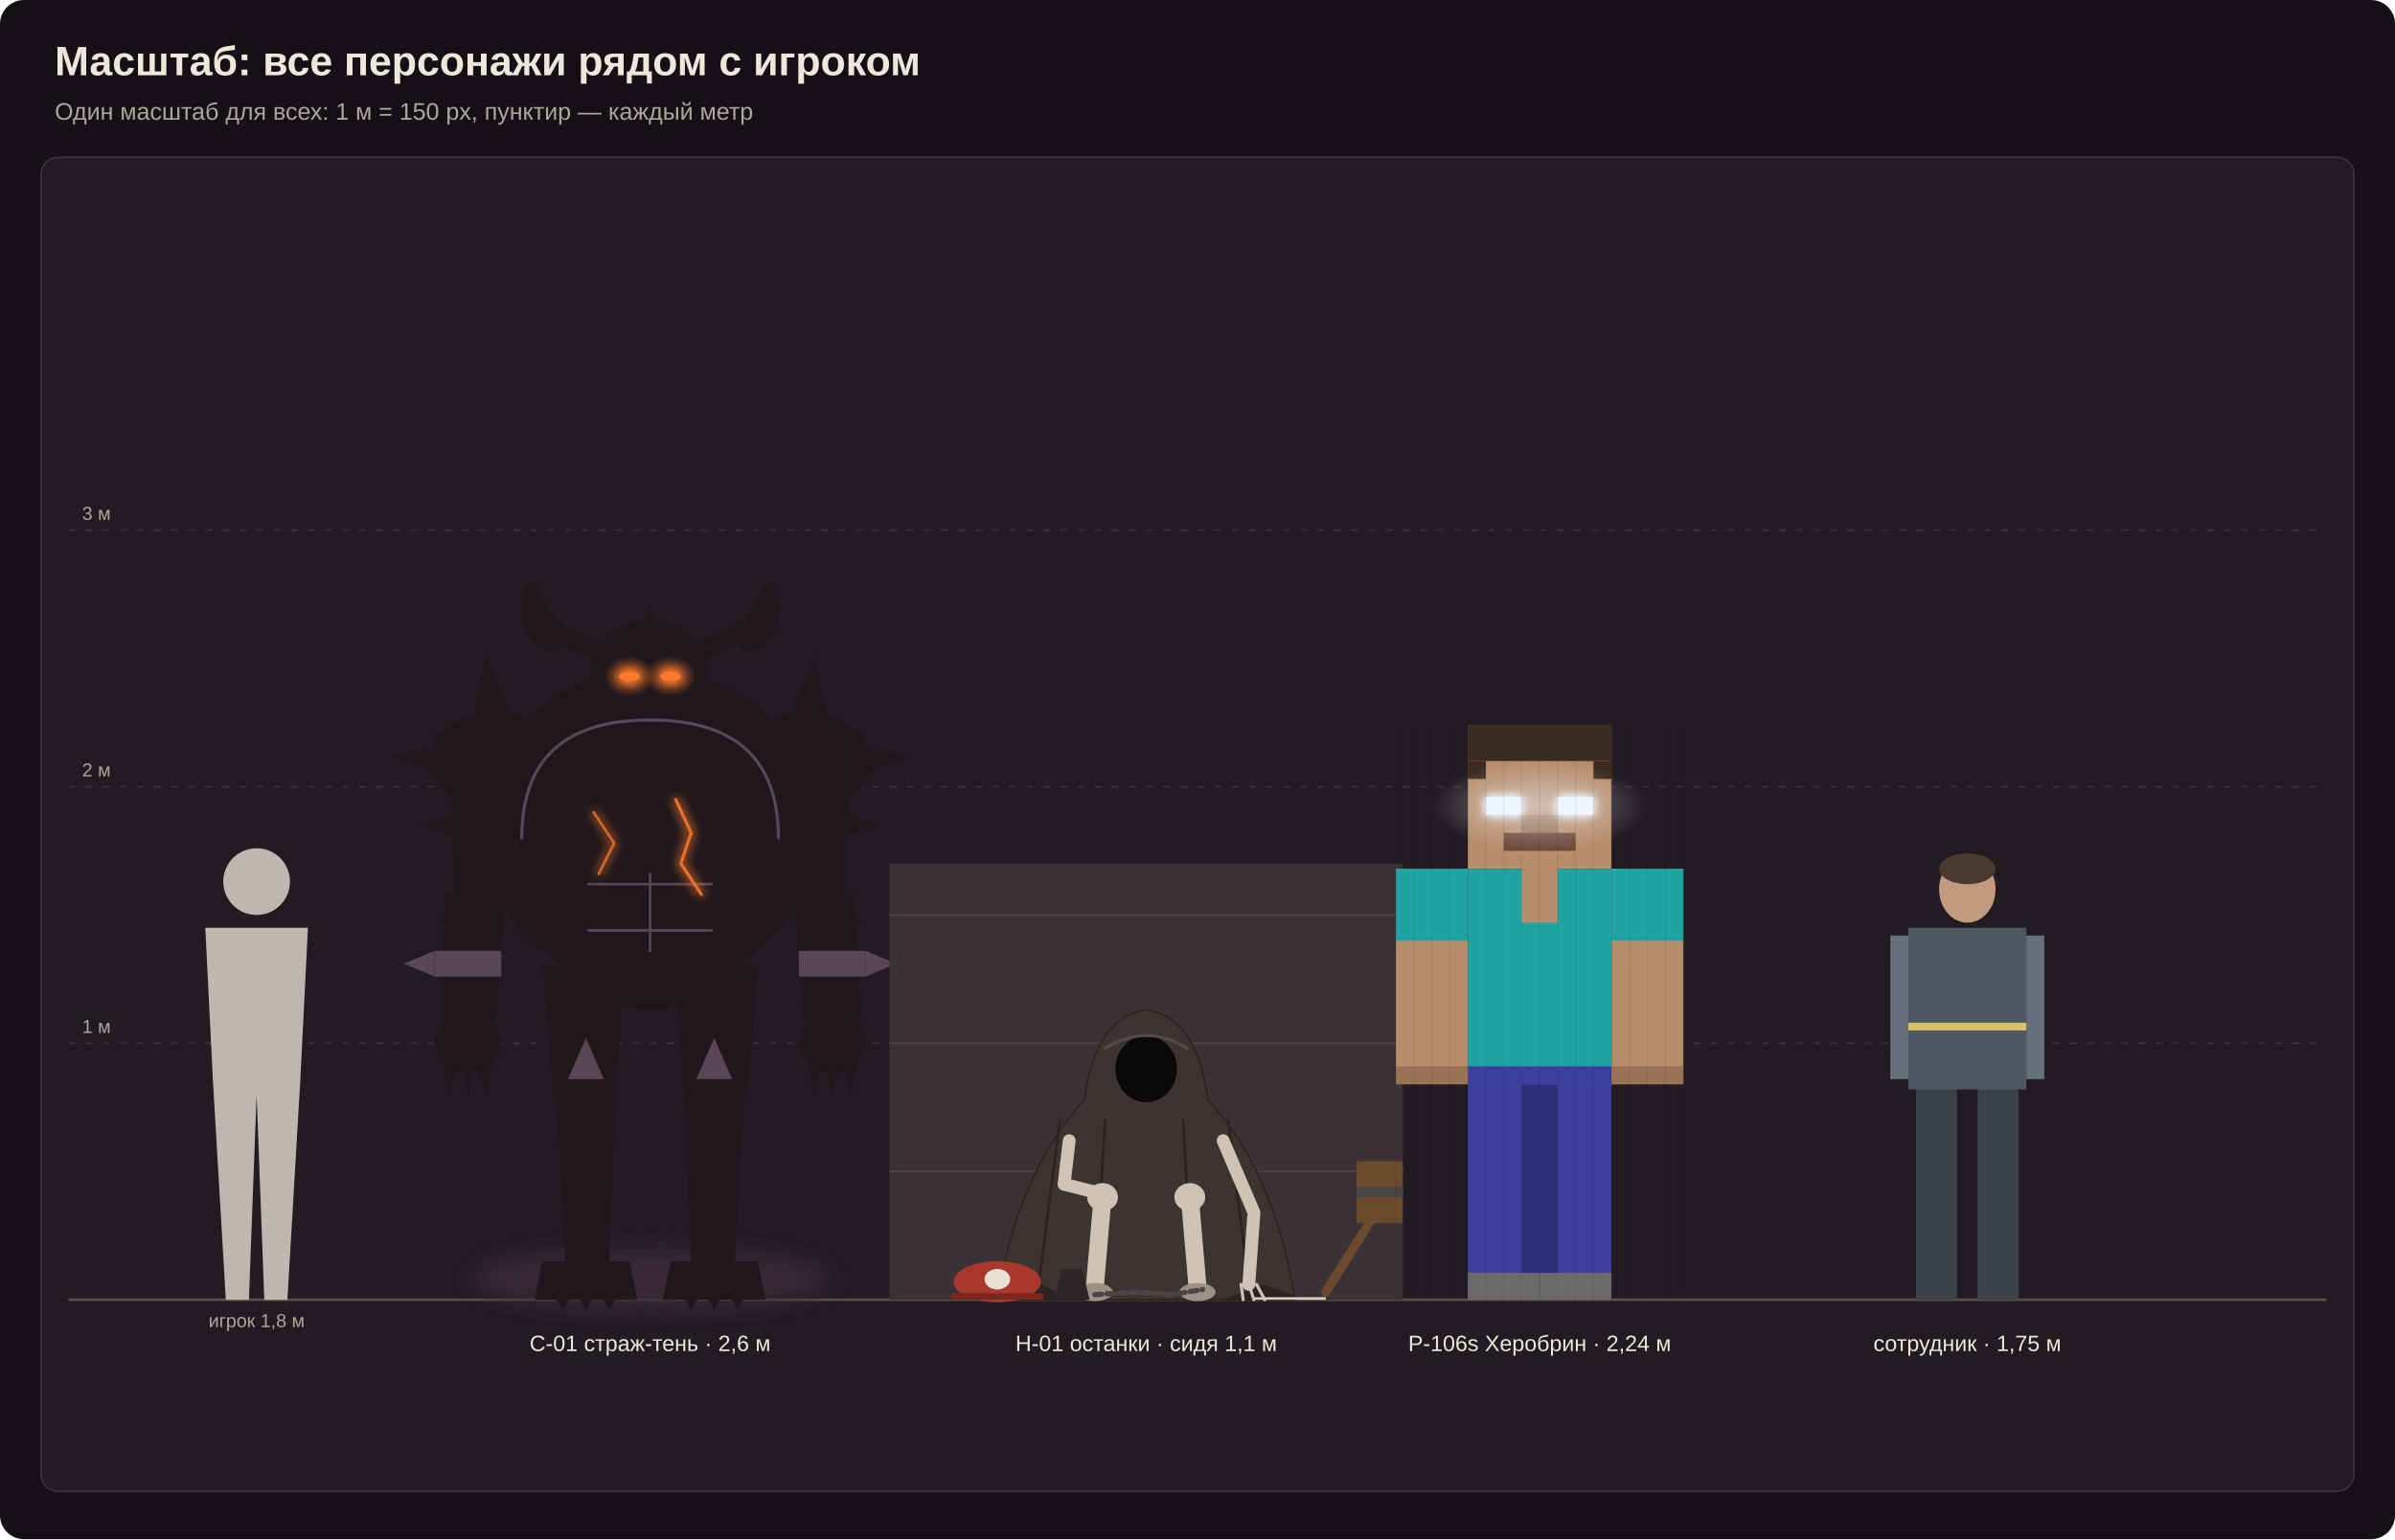
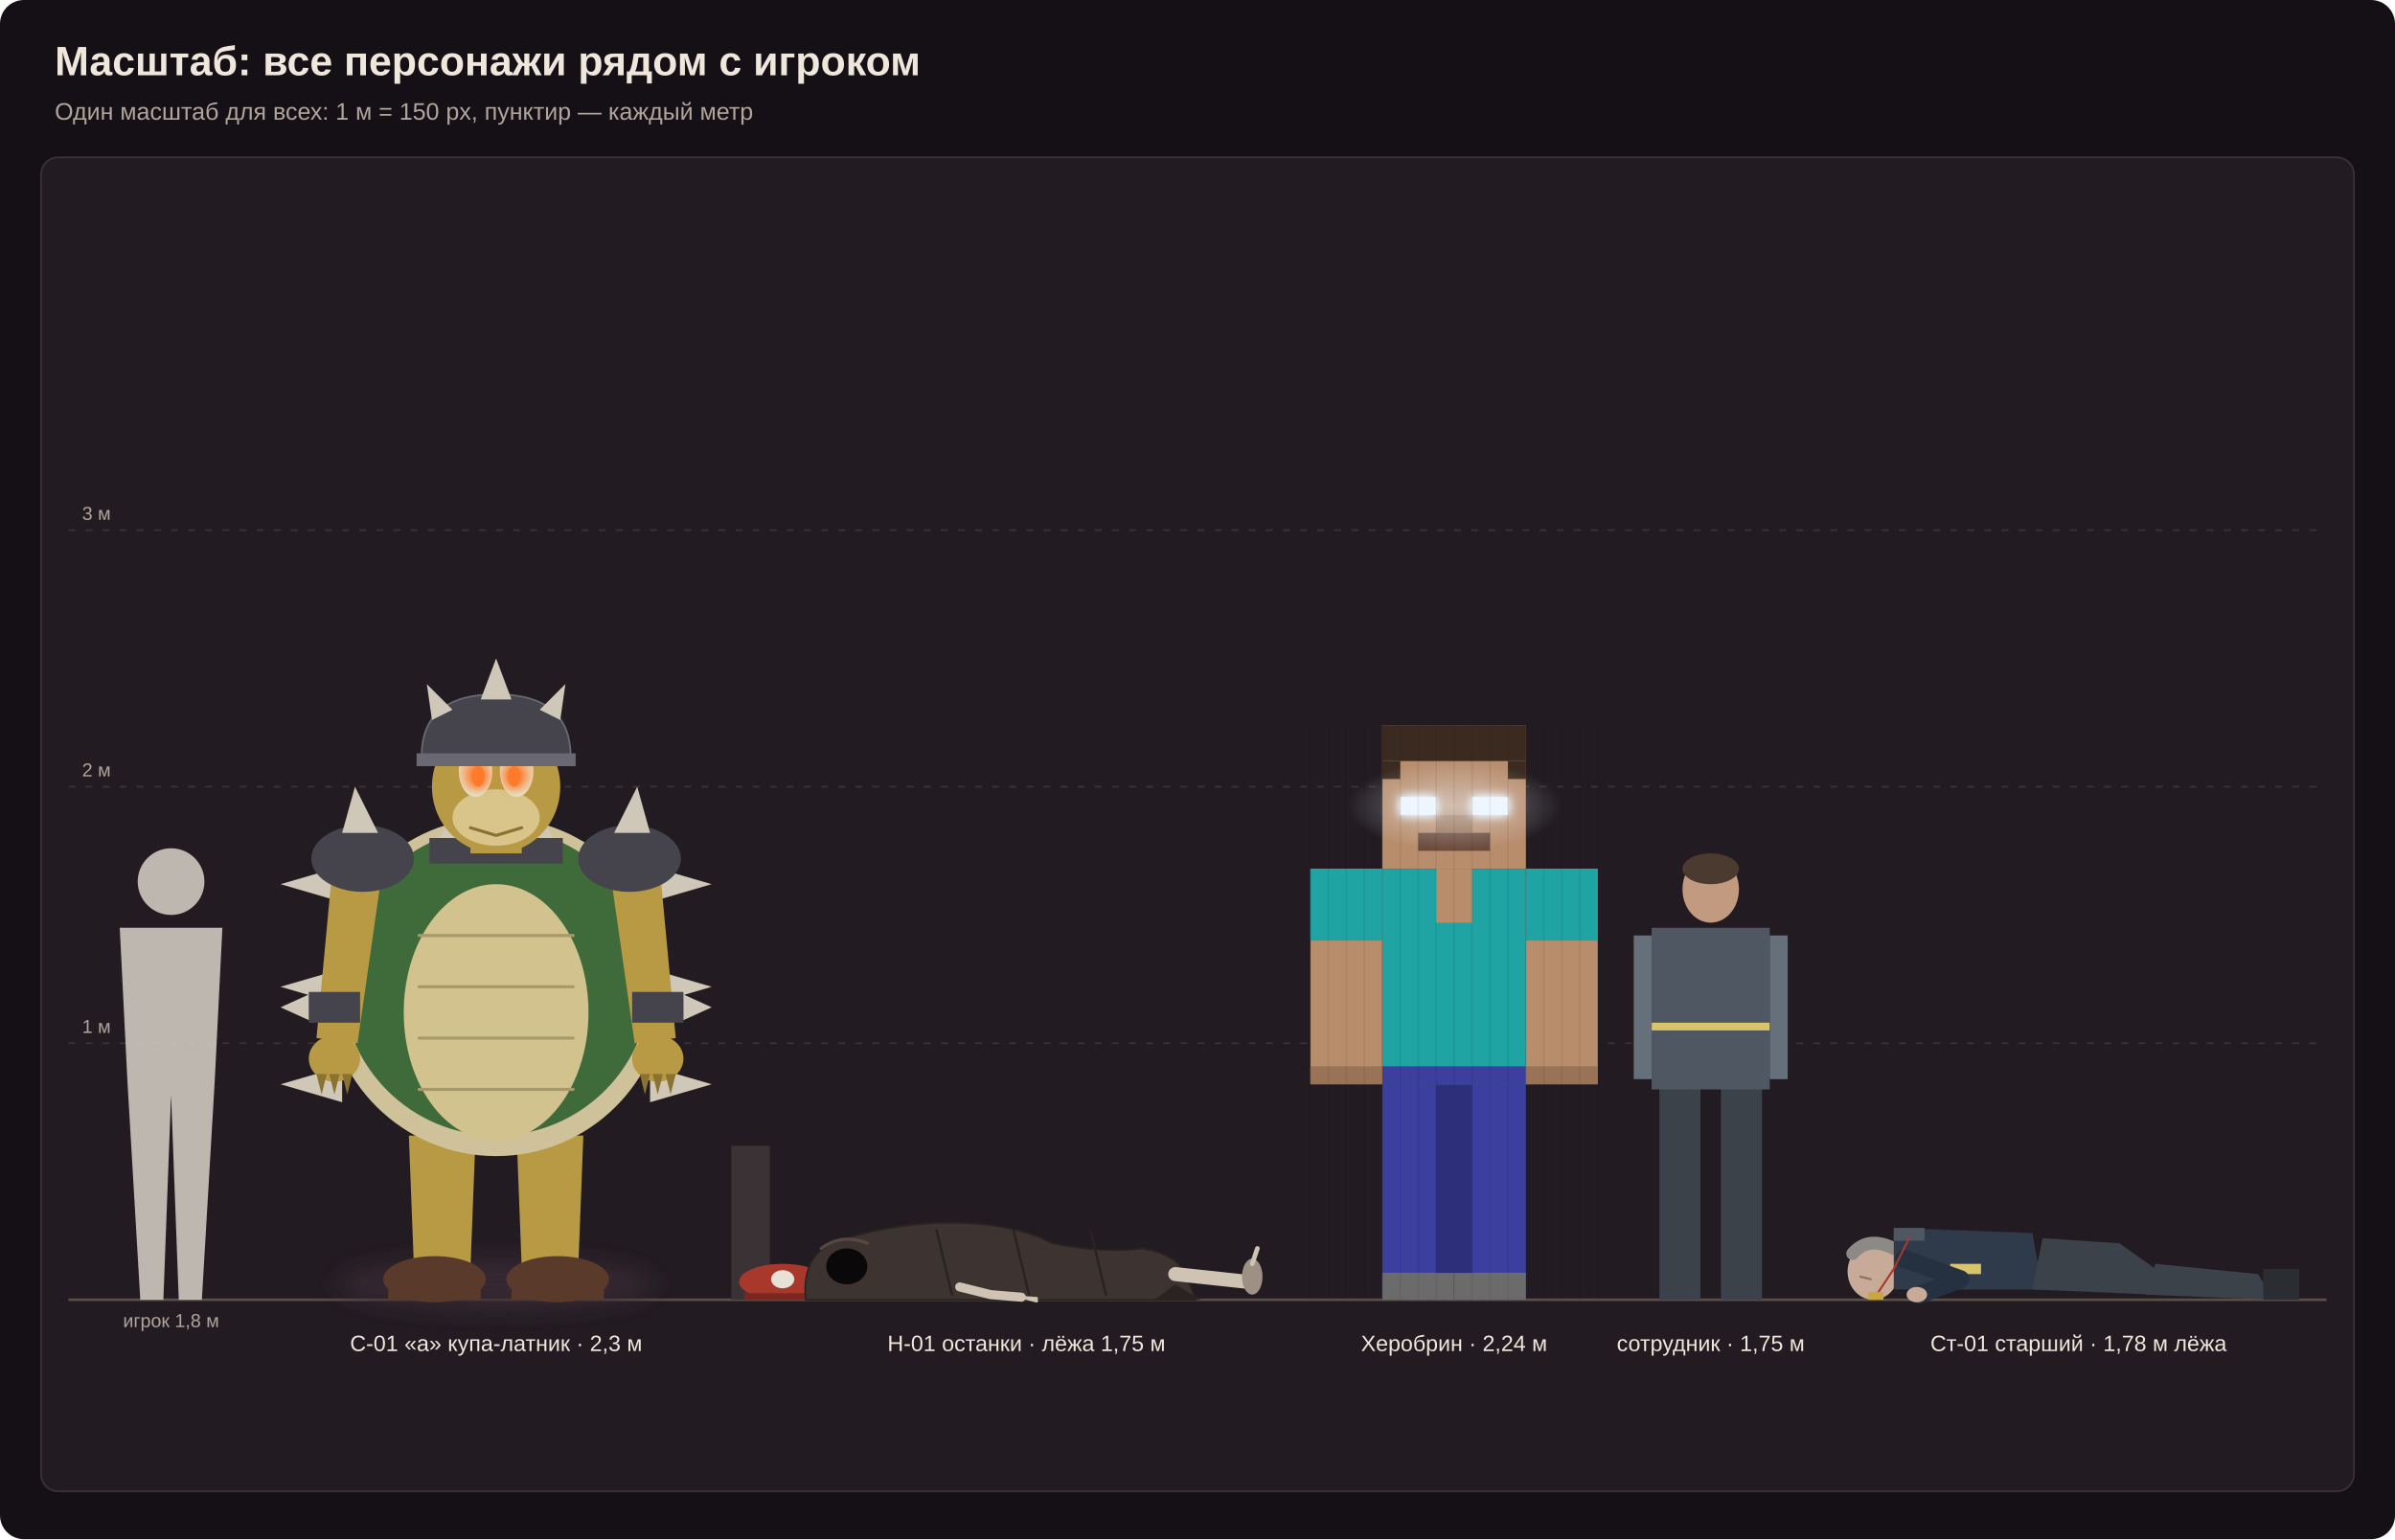
<svg xmlns="http://www.w3.org/2000/svg" viewBox="0 0 1400 900" width="1400" height="900" font-family="'PT Sans', Arial, sans-serif">
  <defs>
    <filter id="glow" x="-80%" y="-80%" width="260%" height="260%">
      <feGaussianBlur stdDeviation="3" result="b" />
      <feMerge>
        <feMergeNode in="b" />
        <feMergeNode in="b" />
        <feMergeNode in="SourceGraphic" />
      </feMerge>
    </filter>
    <filter id="soft" x="-50%" y="-50%" width="200%" height="200%">
      <feGaussianBlur stdDeviation="7" />
    </filter>
    <radialGradient id="eyeg">
      <stop offset="0" stop-color="#ff7a2a" stop-opacity="0.8" />
      <stop offset="1" stop-color="#ff7a2a" stop-opacity="0" />
    </radialGradient>
    <radialGradient id="whiteg">
      <stop offset="0" stop-color="#eef6ff" stop-opacity="0.8" />
      <stop offset="1" stop-color="#eef6ff" stop-opacity="0" />
    </radialGradient>
    <linearGradient id="fluid" x1="0" y1="0" x2="0" y2="1">
      <stop offset="0" stop-color="#24506e" />
      <stop offset="1" stop-color="#173248" />
    </linearGradient>
    <linearGradient id="frost" x1="0" y1="0" x2="0" y2="1">
      <stop offset="0" stop-color="#bcd3df" stop-opacity="0.55" />
      <stop offset="1" stop-color="#bcd3df" stop-opacity="0.25" />
    </linearGradient>
  </defs>
  <rect width="1400" height="900" rx="14" fill="#141016" />
  <text x="32" y="44" font-size="24" font-weight="700" fill="#efe7dc">Масштаб: все персонажи рядом с игроком</text>
  <text x="32" y="70" font-size="14" fill="#b0a59c">Один масштаб для всех: 1 м = 150 px, пунктир — каждый метр</text>
  <rect x="24" y="92" width="1352" height="780" rx="10" fill="#221c22" stroke="#3a3238" />
  <line x1="40" y1="760" x2="1360" y2="760" stroke="#5a4e48" stroke-width="1.5" />
  <line x1="40" y1="610" x2="1360" y2="610" stroke="#3a3238" stroke-dasharray="4 6" />
  <text x="48.0" y="604.0" font-size="11" fill="#b0a59c" text-anchor="start" font-weight="400">1 м</text>
  <line x1="40" y1="460" x2="1360" y2="460" stroke="#3a3238" stroke-dasharray="4 6" />
  <text x="48.0" y="454.0" font-size="11" fill="#b0a59c" text-anchor="start" font-weight="400">2 м</text>
  <line x1="40" y1="310" x2="1360" y2="310" stroke="#3a3238" stroke-dasharray="4 6" />
  <text x="48.0" y="304.0" font-size="11" fill="#b0a59c" text-anchor="start" font-weight="400">3 м</text>
-   <path d="M120.0,542.5 L180.0,542.5 L175.5,632.5 L168.0,760.0 L154.5,760.0 L150.0,640.0 L145.5,760.0 L132.0,760.0 L124.5,632.5 Z" fill="#d9d2c8" opacity="0.85" />
-   <circle cx="150.0" cy="515.5" r="19.5" fill="#d9d2c8" opacity="0.85" />
-   <text x="150.0" y="776.0" font-size="11" fill="#b0a59c" text-anchor="middle" font-weight="400">игрок 1,8 м</text>
-   <ellipse cx="380.0" cy="748.0" rx="105.0" ry="18.0" fill="#3a2a35" filter="url(#soft)" opacity="0.9" />
-   <polygon points="365.0,565.0 317.0,565.0 323.0,640.0 360.5,640.0" fill="#1f171c" />
-   <polygon points="360.5,634.0 324.5,634.0 330.5,739.0 356.0,739.0" fill="#1f171c" />
-   <polygon points="368.0,737.5 317.0,737.5 312.5,760.0 372.5,760.0" fill="#1f171c" />
-   <polygon points="323.8,757.0 334.2,757.0 329.0,766.0" fill="#1f171c" />
-   <polygon points="337.2,757.0 347.8,757.0 342.5,766.0" fill="#1f171c" />
-   <polygon points="350.8,757.0 361.2,757.0 356.0,766.0" fill="#1f171c" />
-   <polygon points="353.0,631.0 332.0,631.0 342.5,607.0" fill="#5b4656" />
-   <polygon points="395.0,565.0 443.0,565.0 437.0,640.0 399.5,640.0" fill="#1f171c" />
-   <polygon points="399.5,634.0 435.5,634.0 429.5,739.0 404.0,739.0" fill="#1f171c" />
-   <polygon points="392.0,737.5 443.0,737.5 447.5,760.0 387.5,760.0" fill="#1f171c" />
-   <polygon points="398.8,757.0 409.2,757.0 404.0,766.0" fill="#1f171c" />
-   <polygon points="412.2,757.0 422.8,757.0 417.5,766.0" fill="#1f171c" />
-   <polygon points="425.8,757.0 436.2,757.0 431.0,766.0" fill="#1f171c" />
-   <polygon points="407.0,631.0 428.0,631.0 417.5,607.0" fill="#5b4656" />
-   <ellipse cx="380.0" cy="484.0" rx="99.0" ry="93.0" fill="#1f171c" />
-   <polygon points="290.0,418.0 290.0,442.0 251.0,430.0" fill="#1f171c" />
-   <polygon points="290.0,470.5 290.0,494.5 242.0,482.5" fill="#1f171c" />
-   <polygon points="290.0,526.0 290.0,550.0 254.0,538.0" fill="#1f171c" />
-   <polygon points="470.0,418.0 470.0,442.0 509.0,430.0" fill="#1f171c" />
-   <polygon points="470.0,470.5 470.0,494.5 518.0,482.5" fill="#1f171c" />
-   <polygon points="470.0,526.0 470.0,550.0 506.0,538.0" fill="#1f171c" />
-   <ellipse cx="380.0" cy="553.0" rx="55.5" ry="37.5" fill="#1f171c" />
-   <ellipse cx="380.0" cy="490.0" rx="75.0" ry="69.0" fill="#1f171c" />
-   <polygon points="305.0,451.0 263.0,451.0 266.0,526.0 296.0,526.0" fill="#1f171c" />
-   <polygon points="296.0,523.0 260.0,523.0 257.0,598.0 290.0,598.0" fill="#1f171c" />
-   <rect x="254.0" y="556.0" width="39.0" height="15.0" fill="#5b4656" />
-   <polygon points="254.0,556.0 254.0,571.0 236.0,563.5" fill="#5b4656" />
-   <ellipse cx="273.5" cy="610.0" rx="19.5" ry="16.5" fill="#1f171c" />
-   <polygon points="258.5,619.0 267.5,619.0 263.0,643.0" fill="#1f171c" />
-   <polygon points="269.0,619.0 278.0,619.0 273.5,643.0" fill="#1f171c" />
-   <polygon points="279.5,619.0 288.5,619.0 284.0,643.0" fill="#1f171c" />
-   <ellipse cx="290.0" cy="445.0" rx="39.0" ry="28.5" fill="#1f171c" />
-   <polygon points="302.0,427.0 275.0,427.0 284.0,382.0" fill="#1f171c" />
-   <polygon points="260.0,436.0 260.0,454.0 227.0,442.0" fill="#1f171c" />
-   <polygon points="455.0,451.0 497.0,451.0 494.0,526.0 464.0,526.0" fill="#1f171c" />
-   <polygon points="464.0,523.0 500.0,523.0 503.0,598.0 470.0,598.0" fill="#1f171c" />
-   <rect x="467.0" y="556.0" width="39.0" height="15.0" fill="#5b4656" />
-   <polygon points="506.0,556.0 506.0,571.0 524.0,563.5" fill="#5b4656" />
-   <ellipse cx="486.5" cy="610.0" rx="19.5" ry="16.5" fill="#1f171c" />
-   <polygon points="471.5,619.0 480.5,619.0 476.0,643.0" fill="#1f171c" />
-   <polygon points="482.0,619.0 491.0,619.0 486.5,643.0" fill="#1f171c" />
-   <polygon points="492.5,619.0 501.5,619.0 497.0,643.0" fill="#1f171c" />
-   <ellipse cx="470.0" cy="445.0" rx="39.0" ry="28.5" fill="#1f171c" />
-   <polygon points="458.0,427.0 485.0,427.0 476.0,382.0" fill="#1f171c" />
-   <polygon points="500.0,436.0 500.0,454.0 533.0,442.0" fill="#1f171c" />
-   <rect x="359.0" y="406.0" width="42.0" height="21.0" fill="#1f171c" />
-   <ellipse cx="380.0" cy="392.5" rx="34.5" ry="30.0" fill="#1f171c" />
-   <rect x="356.0" y="400.0" width="48.0" height="18.0" fill="#1f171c" />
-   <path d="M 357.5,382.0 Q 317.0,373.0 311.0,346.0 Q 305.0,370.0 323.0,376.0" fill="none" stroke="#1f171c" stroke-width="10.5" stroke-linecap="round" stroke-linejoin="round" />
-   <path d="M 402.5,382.0 Q 443.0,373.0 449.0,346.0 Q 455.0,370.0 437.0,376.0" fill="none" stroke="#1f171c" stroke-width="10.5" stroke-linecap="round" stroke-linejoin="round" />
-   <polygon points="372.5,370.0 387.5,370.0 380.0,355.0" fill="#1f171c" />
-   <path d="M 305.0,490.0 Q 305.0,421.0 380.0,421.0 Q 455.0,421.0 455.0,490.0" fill="none" stroke="#5b4656" stroke-width="1.8" stroke-linecap="round" stroke-linejoin="round" />
-   <polyline points="344.0,517.0 416.0,517.0" fill="none" stroke="#5b4656" stroke-width="1.5" stroke-linecap="round" stroke-linejoin="round" />
-   <polyline points="344.0,544.0 416.0,544.0" fill="none" stroke="#5b4656" stroke-width="1.5" stroke-linecap="round" stroke-linejoin="round" />
-   <polyline points="380.0,556.0 380.0,511.0" fill="none" stroke="#5b4656" stroke-width="1.5" stroke-linecap="round" stroke-linejoin="round" />
-   <ellipse cx="368.0" cy="395.5" rx="15.0" ry="12.0" fill="url(#eyeg)" />
-   <ellipse cx="368.0" cy="395.5" rx="6.0" ry="2.7" fill="#ff7a2a" filter="url(#glow)" />
-   <ellipse cx="392.0" cy="395.5" rx="15.0" ry="12.0" fill="url(#eyeg)" />
-   <ellipse cx="392.0" cy="395.5" rx="6.0" ry="2.7" fill="#ff7a2a" filter="url(#glow)" />
-   <polyline points="395.0,467.5 404.0,487.0 398.0,505.0 410.0,523.0" fill="none" stroke="#ff7a2a" stroke-width="1.8" stroke-linecap="round" stroke-linejoin="round" filter="url(#glow)" opacity="0.9" />
-   <polyline points="347.0,475.0 359.0,493.0 350.0,511.0" fill="none" stroke="#ff7a2a" stroke-width="1.5" stroke-linecap="round" stroke-linejoin="round" filter="url(#glow)" opacity="0.8" />
-   <text x="380.0" y="790.0" font-size="13" fill="#efe7dc" text-anchor="middle" font-weight="400">С-01 страж-тень · 2,6 м</text>
-   <rect x="520.0" y="505.0" width="300.0" height="255.0" fill="#3b3236" />
-   <polyline points="520.0,685.0 820.0,685.0" fill="none" stroke="#4d4247" stroke-width="1.0" stroke-linecap="round" stroke-linejoin="round" />
-   <polyline points="520.0,610.0 820.0,610.0" fill="none" stroke="#4d4247" stroke-width="1.0" stroke-linecap="round" stroke-linejoin="round" />
-   <polyline points="520.0,535.0 820.0,535.0" fill="none" stroke="#4d4247" stroke-width="1.0" stroke-linecap="round" stroke-linejoin="round" />
-   <path d="M 583.0,760.0 Q 595.0,685.0 634.0,643.0 Q 640.0,595.0 670.0,590.5 Q 700.0,595.0 706.0,643.0 Q 745.0,685.0 757.0,760.0 Z" fill="#3d3431" stroke="#2a2321" stroke-width="1.0" stroke-linecap="round" stroke-linejoin="round" />
-   <ellipse cx="670.0" cy="625.0" rx="18.0" ry="19.5" fill="#0b0809" />
-   <path d="M 646.0,613.0 Q 670.0,598.0 694.0,613.0" fill="none" stroke="#564943" stroke-width="1.8" stroke-linecap="round" stroke-linejoin="round" />
-   <polyline points="619.6,655.0 607.0,752.5" fill="none" stroke="#2a2321" stroke-width="1.5" stroke-linecap="round" stroke-linejoin="round" />
-   <polyline points="646.0,655.0 640.0,752.5" fill="none" stroke="#2a2321" stroke-width="1.5" stroke-linecap="round" stroke-linejoin="round" />
-   <polyline points="691.6,655.0 697.0,752.5" fill="none" stroke="#2a2321" stroke-width="1.5" stroke-linecap="round" stroke-linejoin="round" />
-   <polyline points="718.0,655.0 730.0,752.5" fill="none" stroke="#2a2321" stroke-width="1.5" stroke-linecap="round" stroke-linejoin="round" />
-   <polygon points="580.0,760.0 604.0,748.0 625.0,760.0" fill="#2a2321" />
-   <polygon points="715.0,760.0 739.0,751.0 763.0,760.0" fill="#2a2321" />
-   <polyline points="644.5,700.0 640.0,752.5" fill="none" stroke="#cfc4b4" stroke-width="10.5" stroke-linecap="round" stroke-linejoin="round" />
-   <ellipse cx="644.5" cy="700.0" rx="9.0" ry="8.2" fill="#cfc4b4" />
-   <ellipse cx="640.0" cy="755.5" rx="10.5" ry="5.3" fill="#9c9184" />
-   <polyline points="695.5,700.0 700.0,752.5" fill="none" stroke="#cfc4b4" stroke-width="10.5" stroke-linecap="round" stroke-linejoin="round" />
-   <ellipse cx="695.5" cy="700.0" rx="9.0" ry="8.2" fill="#cfc4b4" />
-   <ellipse cx="700.0" cy="755.5" rx="10.5" ry="5.3" fill="#9c9184" />
-   <polyline points="625.0,667.0 622.0,692.5 640.0,697.0" fill="none" stroke="#cfc4b4" stroke-width="7.5" stroke-linecap="round" stroke-linejoin="round" />
-   <polyline points="715.0,667.0 733.0,709.0 730.0,751.0" fill="none" stroke="#cfc4b4" stroke-width="7.5" stroke-linecap="round" stroke-linejoin="round" />
-   <polyline points="725.5,751.0 726.7,760.0" fill="none" stroke="#cfc4b4" stroke-width="1.8" stroke-linecap="round" stroke-linejoin="round" />
-   <polyline points="730.0,751.0 733.0,760.0" fill="none" stroke="#cfc4b4" stroke-width="1.8" stroke-linecap="round" stroke-linejoin="round" />
-   <polyline points="734.5,751.0 739.3,760.0" fill="none" stroke="#cfc4b4" stroke-width="1.8" stroke-linecap="round" stroke-linejoin="round" />
-   <rect x="733.0" y="758.5" width="42.0" height="1.5" fill="#d8cfbf" />
-   <ellipse cx="583.0" cy="749.5" rx="25.5" ry="12.0" fill="#a8382c" />
-   <rect x="556.0" y="756.2" width="54.0" height="3.8" fill="#7a271f" />
-   <ellipse cx="583.0" cy="748.0" rx="7.5" ry="6.0" fill="#e8e2d6" />
-   <polyline points="775.0,755.5 808.0,703.0" fill="none" stroke="#6b4a2e" stroke-width="5.3" stroke-linecap="round" stroke-linejoin="round" />
-   <rect x="793.0" y="679.0" width="27.0" height="36.0" fill="#6b4a2e" />
-   <rect x="793.0" y="694.0" width="27.0" height="6.0" fill="#4a4447" />
-   <polyline points="640.0,757.0 662.5,755.5 685.0,757.0 703.0,754.0" fill="none" stroke="#4a4447" stroke-width="3.0" stroke-linecap="round" stroke-linejoin="round" stroke-dasharray="4 3" />
-   <polygon points="616.0,760.0 637.0,760.0 632.5,742.0 620.5,742.0" fill="#2b2729" />
-   <text x="670.0" y="790.0" font-size="13" fill="#efe7dc" text-anchor="middle" font-weight="400">Н-01 останки · сидя 1,1 м</text>
-   <rect x="858.0" y="634.0" width="42.0" height="126.0" fill="#3c3f9e" />
-   <rect x="858.0" y="744.2" width="42.0" height="15.8" fill="#6b6b6b" />
-   <rect x="889.5" y="634.0" width="10.5" height="110.3" fill="#2d2f7a" />
-   <rect x="900.0" y="634.0" width="42.0" height="126.0" fill="#3c3f9e" />
-   <rect x="900.0" y="744.2" width="42.0" height="15.8" fill="#6b6b6b" />
-   <rect x="900.0" y="634.0" width="10.5" height="110.3" fill="#2d2f7a" />
-   <rect x="858.0" y="508.0" width="84.0" height="126.0" fill="#1fa3a3" />
-   <rect x="858.0" y="623.5" width="84.0" height="10.5" fill="#3c3f9e" />
-   <rect x="889.5" y="508.0" width="21.0" height="31.5" fill="#b88d6c" />
-   <rect x="816.0" y="508.0" width="42.0" height="126.0" fill="#b88d6c" />
-   <rect x="816.0" y="508.0" width="42.0" height="42.0" fill="#1fa3a3" />
-   <rect x="816.0" y="623.5" width="42.0" height="10.5" fill="#9a7356" />
-   <rect x="942.0" y="508.0" width="42.0" height="126.0" fill="#b88d6c" />
-   <rect x="942.0" y="508.0" width="42.0" height="42.0" fill="#1fa3a3" />
-   <rect x="942.0" y="623.5" width="42.0" height="10.5" fill="#9a7356" />
-   <rect x="858.0" y="424.0" width="84.0" height="84.0" fill="#b88d6c" />
-   <rect x="858.0" y="424.0" width="84.0" height="21.0" fill="#3b2a1f" />
-   <rect x="858.0" y="445.0" width="10.5" height="10.5" fill="#3b2a1f" />
-   <rect x="931.5" y="445.0" width="10.5" height="10.5" fill="#3b2a1f" />
-   <rect x="889.5" y="476.5" width="21.0" height="10.5" fill="#9a7356" />
-   <rect x="879.0" y="487.0" width="42.0" height="10.5" fill="#6b4a3a" />
-   <rect x="868.5" y="466.0" width="21.0" height="10.5" fill="#eef6ff" filter="url(#glow)" />
-   <rect x="910.5" y="466.0" width="21.0" height="10.5" fill="#eef6ff" filter="url(#glow)" />
-   <ellipse cx="900.0" cy="471.2" rx="63.0" ry="26.3" fill="url(#whiteg)" opacity="0.6" />
-   <line x1="816.0" y1="760.0" x2="816.0" y2="424.0" stroke="#000" stroke-opacity="0.06" />
-   <line x1="826.5" y1="760.0" x2="826.5" y2="424.0" stroke="#000" stroke-opacity="0.06" />
-   <line x1="837.0" y1="760.0" x2="837.0" y2="424.0" stroke="#000" stroke-opacity="0.06" />
-   <line x1="847.5" y1="760.0" x2="847.5" y2="424.0" stroke="#000" stroke-opacity="0.06" />
-   <line x1="858.0" y1="760.0" x2="858.0" y2="424.0" stroke="#000" stroke-opacity="0.06" />
-   <line x1="868.5" y1="760.0" x2="868.5" y2="424.0" stroke="#000" stroke-opacity="0.06" />
-   <line x1="879.0" y1="760.0" x2="879.0" y2="424.0" stroke="#000" stroke-opacity="0.06" />
-   <line x1="889.5" y1="760.0" x2="889.5" y2="424.0" stroke="#000" stroke-opacity="0.06" />
-   <line x1="900.0" y1="760.0" x2="900.0" y2="424.0" stroke="#000" stroke-opacity="0.06" />
-   <line x1="910.5" y1="760.0" x2="910.5" y2="424.0" stroke="#000" stroke-opacity="0.06" />
-   <line x1="921.0" y1="760.0" x2="921.0" y2="424.0" stroke="#000" stroke-opacity="0.06" />
-   <line x1="931.5" y1="760.0" x2="931.5" y2="424.0" stroke="#000" stroke-opacity="0.06" />
-   <line x1="942.0" y1="760.0" x2="942.0" y2="424.0" stroke="#000" stroke-opacity="0.06" />
-   <line x1="952.5" y1="760.0" x2="952.5" y2="424.0" stroke="#000" stroke-opacity="0.06" />
-   <line x1="963.0" y1="760.0" x2="963.0" y2="424.0" stroke="#000" stroke-opacity="0.06" />
-   <line x1="973.5" y1="760.0" x2="973.5" y2="424.0" stroke="#000" stroke-opacity="0.06" />
-   <line x1="984.0" y1="760.0" x2="984.0" y2="424.0" stroke="#000" stroke-opacity="0.06" />
-   <text x="900.0" y="790.0" font-size="13" fill="#efe7dc" text-anchor="middle" font-weight="400">P-106s Херобрин · 2,24 м</text>
-   <rect x="1120.0" y="632.5" width="24.0" height="127.5" fill="#3b424a" />
-   <rect x="1156.0" y="632.5" width="24.0" height="127.5" fill="#3b424a" />
-   <rect x="1115.5" y="542.5" width="69.0" height="94.5" fill="#4f5862" />
-   <rect x="1115.5" y="598.0" width="69.0" height="4.5" fill="#d8c46a" />
-   <rect x="1105.0" y="547.0" width="10.5" height="84.0" fill="#66707b" />
-   <rect x="1184.5" y="547.0" width="10.5" height="84.0" fill="#66707b" />
-   <ellipse cx="1150.0" cy="520.0" rx="16.5" ry="19.5" fill="#c19a80" />
-   <ellipse cx="1150.0" cy="508.0" rx="16.5" ry="9.0" fill="#4a3a30" />
-   <text x="1150.0" y="790.0" font-size="13" fill="#efe7dc" text-anchor="middle" font-weight="400">сотрудник · 1,75 м</text>
+   <path d="M70.0,542.5 L130.0,542.5 L125.5,632.5 L118.0,760.0 L104.5,760.0 L100.0,640.0 L95.5,760.0 L82.0,760.0 L74.5,632.5 Z" fill="#d9d2c8" opacity="0.85" />
+   <circle cx="100.0" cy="515.5" r="19.5" fill="#d9d2c8" opacity="0.85" />
+   <text x="100.0" y="776.0" font-size="11" fill="#b0a59c" text-anchor="middle" font-weight="400">игрок 1,8 м</text>
+   <ellipse cx="290.0" cy="751.0" rx="93.0" ry="15.0" fill="#3a2a35" filter="url(#soft)" opacity="0.8" />
+   <polygon points="278.0,664.0 239.0,664.0 242.0,742.0 275.0,742.0" fill="#b89a45" />
+   <ellipse cx="254.0" cy="748.0" rx="30.0" ry="13.5" fill="#5a3a2a" />
+   <rect x="227.0" y="754.0" width="54.0" height="6.0" fill="#5a3a2a" />
+   <polygon points="302.0,664.0 341.0,664.0 338.0,742.0 305.0,742.0" fill="#b89a45" />
+   <ellipse cx="326.0" cy="748.0" rx="30.0" ry="13.5" fill="#5a3a2a" />
+   <rect x="299.0" y="754.0" width="54.0" height="6.0" fill="#5a3a2a" />
+   <ellipse cx="290.0" cy="577.0" rx="99.0" ry="99.0" fill="#cfc29a" />
+   <ellipse cx="290.0" cy="574.0" rx="90.0" ry="90.0" fill="#3f6b3a" />
+   <polygon points="200.0,506.5 200.0,527.5 164.0,517.0" fill="#cfc8b8" />
+   <polygon points="380.0,506.5 380.0,527.5 416.0,517.0" fill="#cfc8b8" />
+   <polygon points="200.0,566.5 200.0,587.5 164.0,577.0" fill="#cfc8b8" />
+   <polygon points="380.0,566.5 380.0,587.5 416.0,577.0" fill="#cfc8b8" />
+   <polygon points="200.0,623.5 200.0,644.5 164.0,634.0" fill="#cfc8b8" />
+   <polygon points="380.0,623.5 380.0,644.5 416.0,634.0" fill="#cfc8b8" />
+   <ellipse cx="290.0" cy="592.0" rx="54.0" ry="75.0" fill="#d2c38e" />
+   <polyline points="245.0,637.0 335.0,637.0" fill="none" stroke="#a8996a" stroke-width="1.8" stroke-linecap="round" stroke-linejoin="round" />
+   <polyline points="245.0,607.0 335.0,607.0" fill="none" stroke="#a8996a" stroke-width="1.8" stroke-linecap="round" stroke-linejoin="round" />
+   <polyline points="245.0,577.0 335.0,577.0" fill="none" stroke="#a8996a" stroke-width="1.8" stroke-linecap="round" stroke-linejoin="round" />
+   <polyline points="245.0,547.0 335.0,547.0" fill="none" stroke="#a8996a" stroke-width="1.8" stroke-linecap="round" stroke-linejoin="round" />
+   <polygon points="224.0,505.0 194.0,511.0 185.0,607.0 209.0,610.0" fill="#b89a45" />
+   <ellipse cx="195.5" cy="619.0" rx="15.0" ry="13.5" fill="#b89a45" />
+   <polygon points="185.0,628.0 191.0,628.0 188.0,640.0" fill="#8a7232" />
+   <polygon points="192.5,628.0 198.5,628.0 195.5,640.0" fill="#8a7232" />
+   <polygon points="200.0,628.0 206.0,628.0 203.0,640.0" fill="#8a7232" />
+   <rect x="180.5" y="580.0" width="30.0" height="18.0" fill="#45444c" />
+   <polygon points="180.5,581.5 180.5,596.5 164.0,589.0" fill="#cfc8b8" />
+   <ellipse cx="212.0" cy="502.0" rx="30.0" ry="19.5" fill="#45444c" />
+   <polygon points="221.0,487.0 200.0,487.0 207.5,460.0" fill="#cfc8b8" />
+   <polygon points="356.0,505.0 386.0,511.0 395.0,607.0 371.0,610.0" fill="#b89a45" />
+   <ellipse cx="384.5" cy="619.0" rx="15.0" ry="13.5" fill="#b89a45" />
+   <polygon points="374.0,628.0 380.0,628.0 377.0,640.0" fill="#8a7232" />
+   <polygon points="381.5,628.0 387.5,628.0 384.5,640.0" fill="#8a7232" />
+   <polygon points="389.0,628.0 395.0,628.0 392.0,640.0" fill="#8a7232" />
+   <rect x="369.5" y="580.0" width="30.0" height="18.0" fill="#45444c" />
+   <polygon points="399.5,581.5 399.5,596.5 416.0,589.0" fill="#cfc8b8" />
+   <ellipse cx="368.0" cy="502.0" rx="30.0" ry="19.5" fill="#45444c" />
+   <polygon points="359.0,487.0 380.0,487.0 372.5,460.0" fill="#cfc8b8" />
+   <rect x="251.0" y="490.0" width="78.0" height="15.0" fill="#45444c" />
+   <polygon points="257.0,490.0 269.0,490.0 263.0,478.0" fill="#cfc8b8" />
+   <polygon points="284.0,490.0 296.0,490.0 290.0,478.0" fill="#cfc8b8" />
+   <polygon points="311.0,490.0 323.0,490.0 317.0,478.0" fill="#cfc8b8" />
+   <rect x="275.0" y="478.0" width="30.0" height="21.0" fill="#b89a45" />
+   <ellipse cx="290.0" cy="460.0" rx="37.5" ry="39.0" fill="#b89a45" />
+   <ellipse cx="290.0" cy="478.0" rx="25.5" ry="16.5" fill="#d9c48a" />
+   <polyline points="275.0,484.0 290.0,488.5 305.0,484.0" fill="none" stroke="#8a7232" stroke-width="1.8" stroke-linecap="round" stroke-linejoin="round" />
+   <ellipse cx="278.0" cy="451.0" rx="9.8" ry="15.0" fill="#e6dcc0" />
+   <ellipse cx="278.0" cy="452.5" rx="12.0" ry="12.0" fill="url(#eyeg)" />
+   <ellipse cx="279.5" cy="454.0" rx="3.8" ry="6.0" fill="#ff7a2a" filter="url(#glow)" />
+   <ellipse cx="302.0" cy="451.0" rx="9.8" ry="15.0" fill="#e6dcc0" />
+   <ellipse cx="302.0" cy="452.5" rx="12.0" ry="12.0" fill="url(#eyeg)" />
+   <ellipse cx="300.5" cy="454.0" rx="3.8" ry="6.0" fill="#ff7a2a" filter="url(#glow)" />
+   <path d="M 246.5,445.0 Q 245.0,406.0 290.0,406.0 Q 335.0,406.0 333.5,445.0 Z" fill="#45444c" stroke="#6a6873" stroke-width="1.0" stroke-linecap="round" stroke-linejoin="round" />
+   <rect x="243.5" y="440.5" width="93.0" height="7.5" fill="#6a6873" />
+   <polygon points="281.0,409.0 299.0,409.0 290.0,385.0" fill="#cfc8b8" />
+   <polygon points="264.5,415.0 252.5,421.0 249.5,400.0" fill="#cfc8b8" />
+   <polygon points="315.5,415.0 327.5,421.0 330.5,400.0" fill="#cfc8b8" />
+   <text x="290.0" y="790.0" font-size="13" fill="#efe7dc" text-anchor="middle" font-weight="400">С-01 «а» купа-латник · 2,3 м</text>
+   <rect x="427.5" y="670.0" width="22.5" height="90.0" fill="#3b3236" />
+   <ellipse cx="457.5" cy="749.5" rx="25.5" ry="10.5" fill="#a8382c" />
+   <rect x="435.0" y="756.2" width="45.0" height="3.8" fill="#7a271f" />
+   <ellipse cx="457.5" cy="748.0" rx="6.8" ry="5.3" fill="#e8e2d6" />
+   <path d="M 471.0,760.0 Q 468.0,730.0 495.0,724.0 Q 525.0,715.0 555.0,715.0 Q 592.5,715.0 615.0,727.0 Q 645.0,733.0 667.5,730.0 Q 687.0,733.0 693.0,745.0 L 699.0,760.0 Z" fill="#3d3431" stroke="#2a2321" stroke-width="1.0" stroke-linecap="round" stroke-linejoin="round" />
+   <ellipse cx="495.0" cy="740.5" rx="12.0" ry="10.5" fill="#0b0809" />
+   <path d="M 480.0,730.0 Q 492.0,721.0 507.0,727.0" fill="none" stroke="#564943" stroke-width="1.8" stroke-linecap="round" stroke-linejoin="round" />
+   <polyline points="547.5,719.5 556.5,757.0" fill="none" stroke="#2a2321" stroke-width="1.5" stroke-linecap="round" stroke-linejoin="round" />
+   <polyline points="592.5,719.5 601.5,757.0" fill="none" stroke="#2a2321" stroke-width="1.5" stroke-linecap="round" stroke-linejoin="round" />
+   <polyline points="637.5,719.5 646.5,757.0" fill="none" stroke="#2a2321" stroke-width="1.5" stroke-linecap="round" stroke-linejoin="round" />
+   <polygon points="675.0,760.0 687.0,751.0 702.0,760.0" fill="#2a2321" />
+   <polyline points="687.0,745.0 729.0,749.5" fill="none" stroke="#cfc4b4" stroke-width="8.2" stroke-linecap="round" stroke-linejoin="round" />
+   <ellipse cx="732.0" cy="746.5" rx="6.0" ry="10.5" fill="#9c9184" />
+   <polyline points="732.0,739.0 735.0,730.0" fill="none" stroke="#cfc4b4" stroke-width="2.7" stroke-linecap="round" stroke-linejoin="round" />
+   <polyline points="561.0,752.5 579.0,757.0 597.0,758.5" fill="none" stroke="#cfc4b4" stroke-width="5.3" stroke-linecap="round" stroke-linejoin="round" />
+   <polyline points="597.0,758.5 606.0,760.9" fill="none" stroke="#cfc4b4" stroke-width="1.5" stroke-linecap="round" stroke-linejoin="round" />
+   <polyline points="597.0,758.5 606.0,760.0" fill="none" stroke="#cfc4b4" stroke-width="1.5" stroke-linecap="round" stroke-linejoin="round" />
+   <polyline points="597.0,758.5 606.0,759.1" fill="none" stroke="#cfc4b4" stroke-width="1.5" stroke-linecap="round" stroke-linejoin="round" />
+   <text x="600.0" y="790.0" font-size="13" fill="#efe7dc" text-anchor="middle" font-weight="400">Н-01 останки · лёжа 1,75 м</text>
+   <rect x="808.0" y="634.0" width="42.0" height="126.0" fill="#3c3f9e" />
+   <rect x="808.0" y="744.2" width="42.0" height="15.8" fill="#6b6b6b" />
+   <rect x="839.5" y="634.0" width="10.5" height="110.3" fill="#2d2f7a" />
+   <rect x="850.0" y="634.0" width="42.0" height="126.0" fill="#3c3f9e" />
+   <rect x="850.0" y="744.2" width="42.0" height="15.8" fill="#6b6b6b" />
+   <rect x="850.0" y="634.0" width="10.5" height="110.3" fill="#2d2f7a" />
+   <rect x="808.0" y="508.0" width="84.0" height="126.0" fill="#1fa3a3" />
+   <rect x="808.0" y="623.5" width="84.0" height="10.5" fill="#3c3f9e" />
+   <rect x="839.5" y="508.0" width="21.0" height="31.5" fill="#b88d6c" />
+   <rect x="766.0" y="508.0" width="42.0" height="126.0" fill="#b88d6c" />
+   <rect x="766.0" y="508.0" width="42.0" height="42.0" fill="#1fa3a3" />
+   <rect x="766.0" y="623.5" width="42.0" height="10.5" fill="#9a7356" />
+   <rect x="892.0" y="508.0" width="42.0" height="126.0" fill="#b88d6c" />
+   <rect x="892.0" y="508.0" width="42.0" height="42.0" fill="#1fa3a3" />
+   <rect x="892.0" y="623.5" width="42.0" height="10.5" fill="#9a7356" />
+   <rect x="808.0" y="424.0" width="84.0" height="84.0" fill="#b88d6c" />
+   <rect x="808.0" y="424.0" width="84.0" height="21.0" fill="#3b2a1f" />
+   <rect x="808.0" y="445.0" width="10.5" height="10.5" fill="#3b2a1f" />
+   <rect x="881.5" y="445.0" width="10.5" height="10.5" fill="#3b2a1f" />
+   <rect x="839.5" y="476.5" width="21.0" height="10.5" fill="#9a7356" />
+   <rect x="829.0" y="487.0" width="42.0" height="10.5" fill="#6b4a3a" />
+   <rect x="818.5" y="466.0" width="21.0" height="10.5" fill="#eef6ff" filter="url(#glow)" />
+   <rect x="860.5" y="466.0" width="21.0" height="10.5" fill="#eef6ff" filter="url(#glow)" />
+   <ellipse cx="850.0" cy="471.2" rx="63.0" ry="26.3" fill="url(#whiteg)" opacity="0.6" />
+   <line x1="766.0" y1="760.0" x2="766.0" y2="424.0" stroke="#000" stroke-opacity="0.06" />
+   <line x1="776.5" y1="760.0" x2="776.5" y2="424.0" stroke="#000" stroke-opacity="0.06" />
+   <line x1="787.0" y1="760.0" x2="787.0" y2="424.0" stroke="#000" stroke-opacity="0.06" />
+   <line x1="797.5" y1="760.0" x2="797.5" y2="424.0" stroke="#000" stroke-opacity="0.06" />
+   <line x1="808.0" y1="760.0" x2="808.0" y2="424.0" stroke="#000" stroke-opacity="0.06" />
+   <line x1="818.5" y1="760.0" x2="818.5" y2="424.0" stroke="#000" stroke-opacity="0.06" />
+   <line x1="829.0" y1="760.0" x2="829.0" y2="424.0" stroke="#000" stroke-opacity="0.06" />
+   <line x1="839.5" y1="760.0" x2="839.5" y2="424.0" stroke="#000" stroke-opacity="0.06" />
+   <line x1="850.0" y1="760.0" x2="850.0" y2="424.0" stroke="#000" stroke-opacity="0.06" />
+   <line x1="860.5" y1="760.0" x2="860.5" y2="424.0" stroke="#000" stroke-opacity="0.06" />
+   <line x1="871.0" y1="760.0" x2="871.0" y2="424.0" stroke="#000" stroke-opacity="0.06" />
+   <line x1="881.5" y1="760.0" x2="881.5" y2="424.0" stroke="#000" stroke-opacity="0.06" />
+   <line x1="892.0" y1="760.0" x2="892.0" y2="424.0" stroke="#000" stroke-opacity="0.06" />
+   <line x1="902.5" y1="760.0" x2="902.5" y2="424.0" stroke="#000" stroke-opacity="0.06" />
+   <line x1="913.0" y1="760.0" x2="913.0" y2="424.0" stroke="#000" stroke-opacity="0.06" />
+   <line x1="923.5" y1="760.0" x2="923.5" y2="424.0" stroke="#000" stroke-opacity="0.06" />
+   <line x1="934.0" y1="760.0" x2="934.0" y2="424.0" stroke="#000" stroke-opacity="0.06" />
+   <text x="850.0" y="790.0" font-size="13" fill="#efe7dc" text-anchor="middle" font-weight="400">Херобрин · 2,24 м</text>
+   <rect x="970.0" y="632.5" width="24.0" height="127.5" fill="#3b424a" />
+   <rect x="1006.0" y="632.5" width="24.0" height="127.5" fill="#3b424a" />
+   <rect x="965.5" y="542.5" width="69.0" height="94.5" fill="#4f5862" />
+   <rect x="965.5" y="598.0" width="69.0" height="4.5" fill="#d8c46a" />
+   <rect x="955.0" y="547.0" width="10.5" height="84.0" fill="#66707b" />
+   <rect x="1034.5" y="547.0" width="10.5" height="84.0" fill="#66707b" />
+   <ellipse cx="1000.0" cy="520.0" rx="16.5" ry="19.5" fill="#c19a80" />
+   <ellipse cx="1000.0" cy="508.0" rx="16.5" ry="9.0" fill="#4a3a30" />
+   <text x="1000.0" y="790.0" font-size="13" fill="#efe7dc" text-anchor="middle" font-weight="400">сотрудник · 1,75 м</text>
+   <ellipse cx="1095.0" cy="743.5" rx="15.0" ry="16.5" fill="#c8aa98" />
+   <path d="M 1083.0,733.0 Q 1092.0,722.5 1107.0,730.0" fill="none" stroke="#8d8a86" stroke-width="7.5" stroke-linecap="round" stroke-linejoin="round" />
+   <polyline points="1087.5,746.5 1093.5,748.0" fill="none" stroke="#8e6f60" stroke-width="1.2" stroke-linecap="round" stroke-linejoin="round" />
+   <polygon points="1107.0,754.0 1107.0,718.0 1188.0,721.0 1194.0,754.0" fill="#2f3a4a" />
+   <rect x="1107.0" y="718.0" width="18.0" height="7.5" fill="#4f5862" />
+   <rect x="1140.0" y="739.0" width="18.0" height="6.0" fill="#d8c46a" />
+   <polyline points="1113.0,736.0 1146.0,748.0 1122.0,757.0" fill="none" stroke="#253040" stroke-width="10.5" stroke-linecap="round" stroke-linejoin="round" />
+   <ellipse cx="1120.5" cy="757.0" rx="6.0" ry="4.5" fill="#c8aa98" />
+   <polyline points="1116.0,724.0 1107.0,742.0 1098.0,755.5" fill="none" stroke="#a8382c" stroke-width="1.2" stroke-linecap="round" stroke-linejoin="round" />
+   <rect x="1092.0" y="755.5" width="9.0" height="4.5" fill="#c9a640" />
+   <polygon points="1188.0,754.0 1194.0,724.0 1239.0,727.0 1260.0,742.0 1260.0,757.0" fill="#3b424a" />
+   <polygon points="1254.0,757.0 1260.0,739.0 1320.0,745.0 1329.0,760.0" fill="#3b424a" />
+   <rect x="1323.0" y="742.0" width="21.0" height="18.0" fill="#2a2d31" />
+   <text x="1215.0" y="790.0" font-size="13" fill="#efe7dc" text-anchor="middle" font-weight="400">Ст-01 старший · 1,78 м лёжа</text>
</svg>
